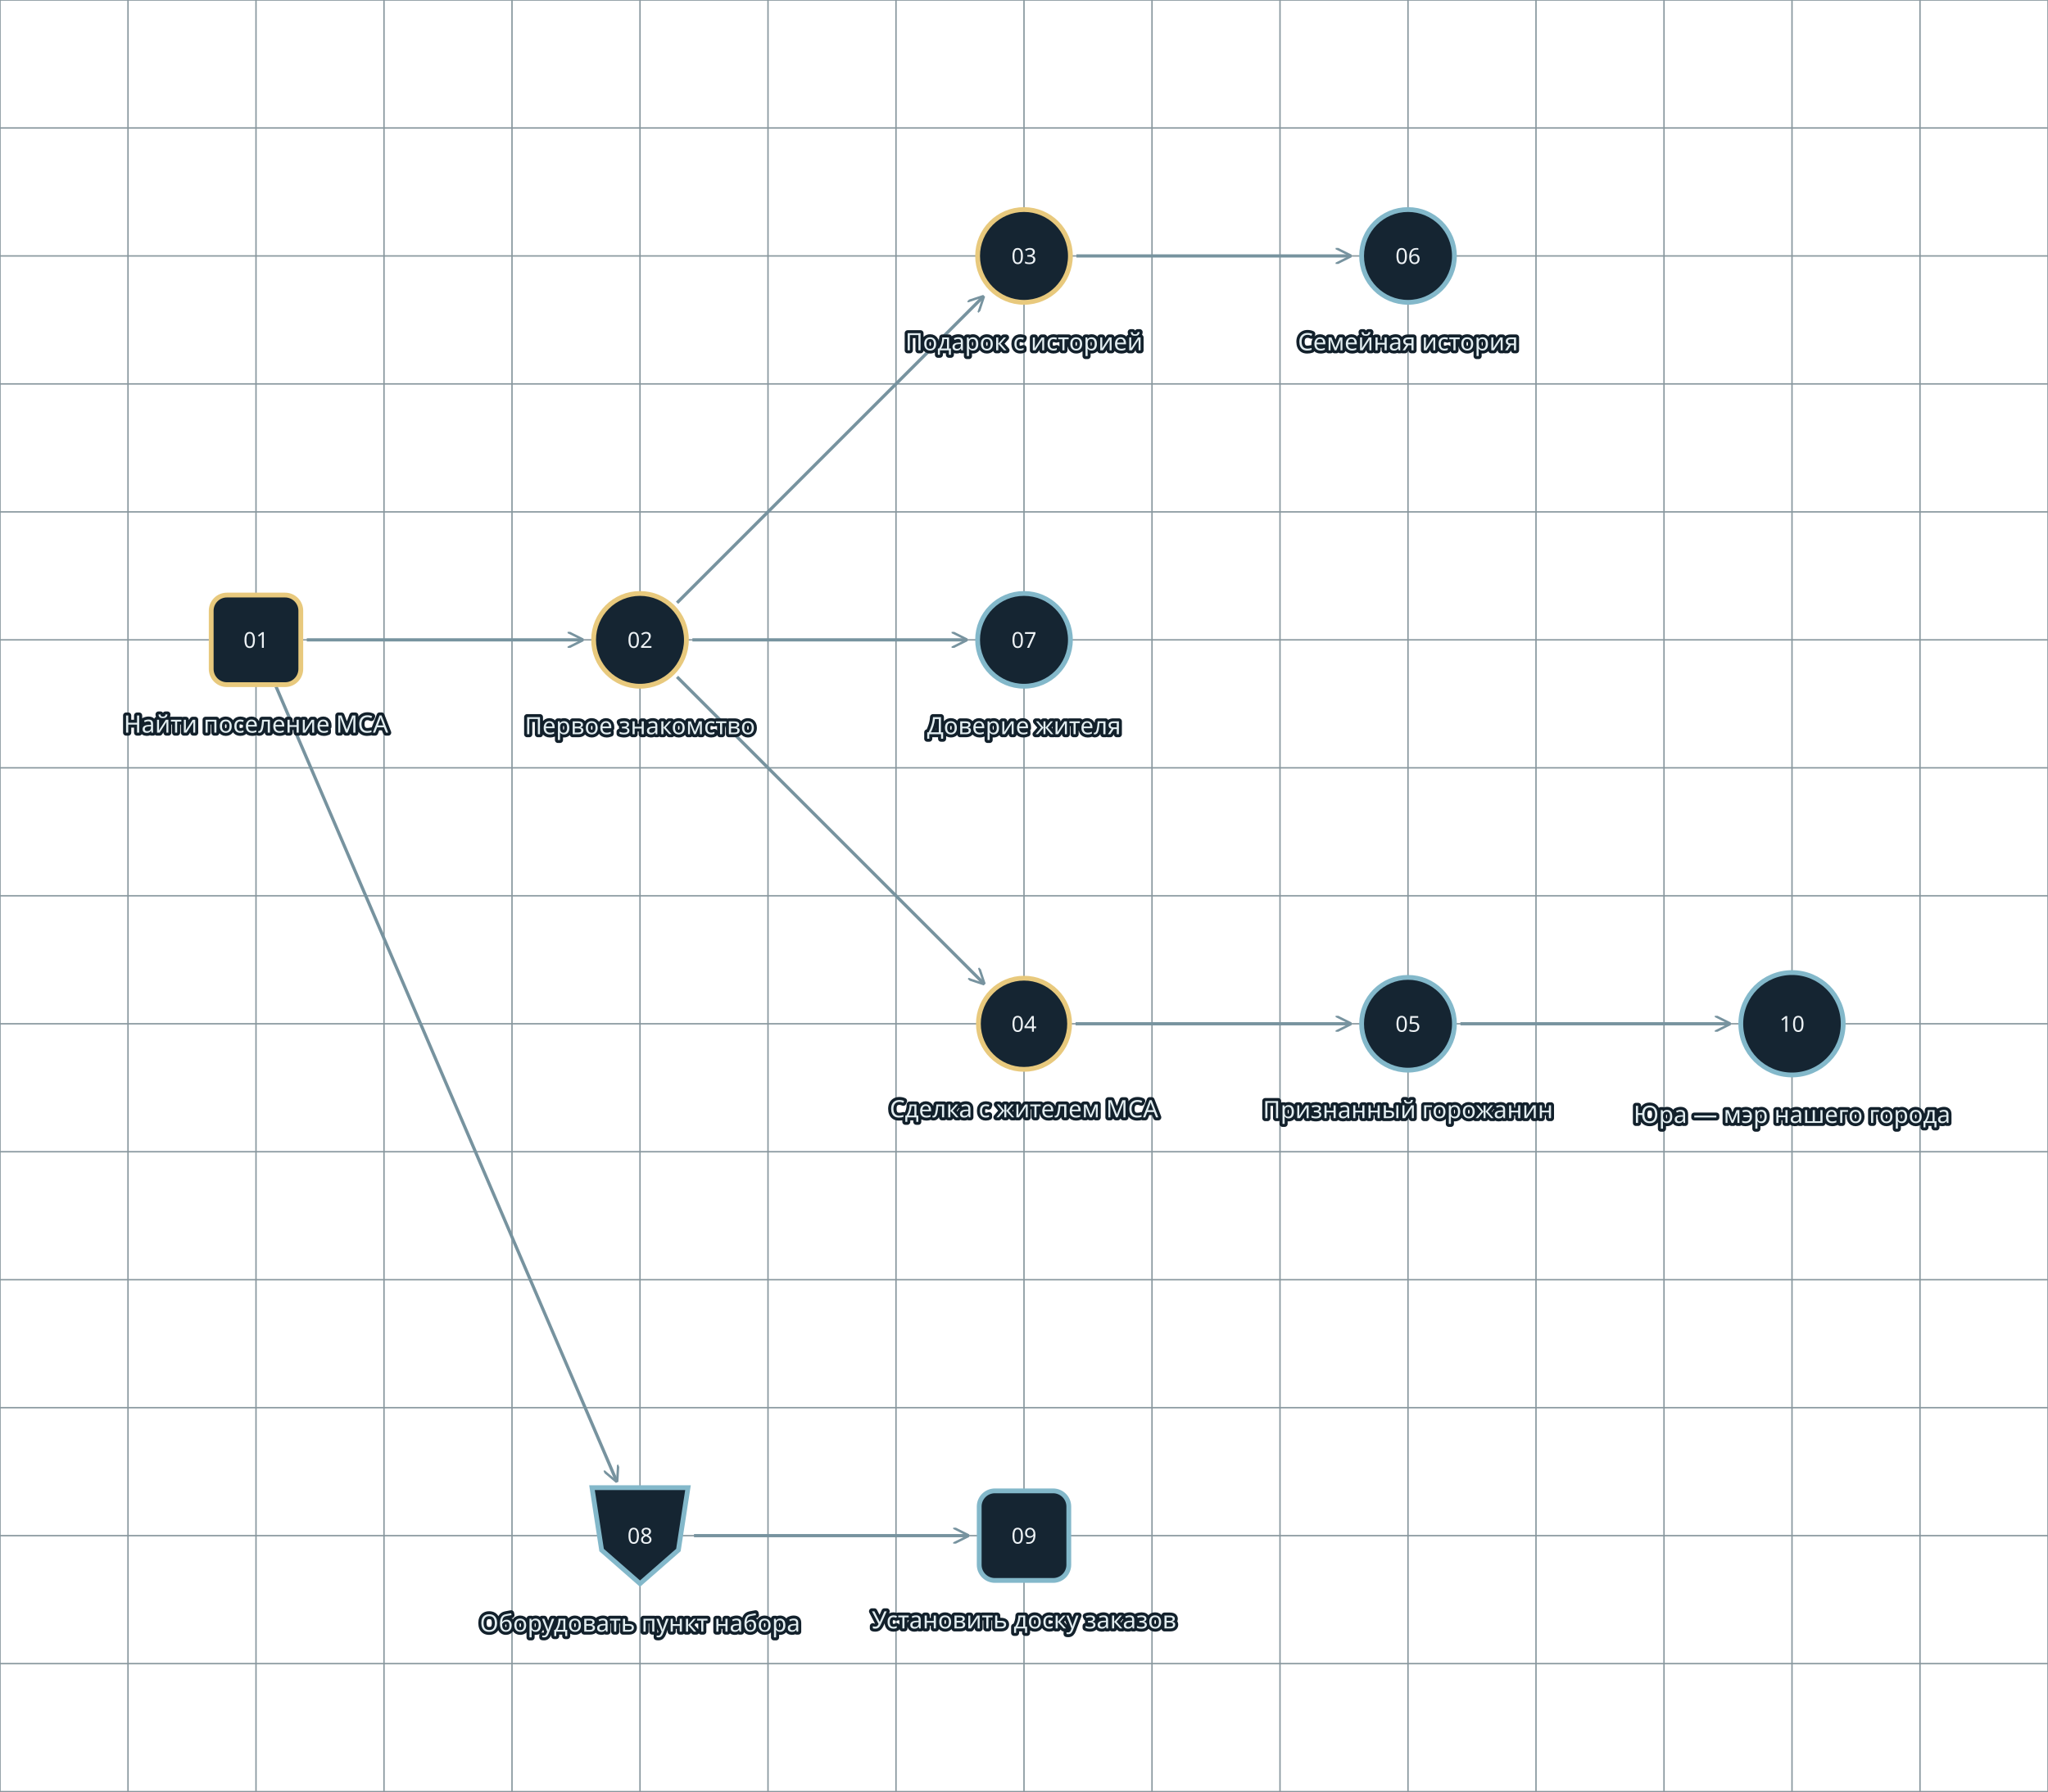
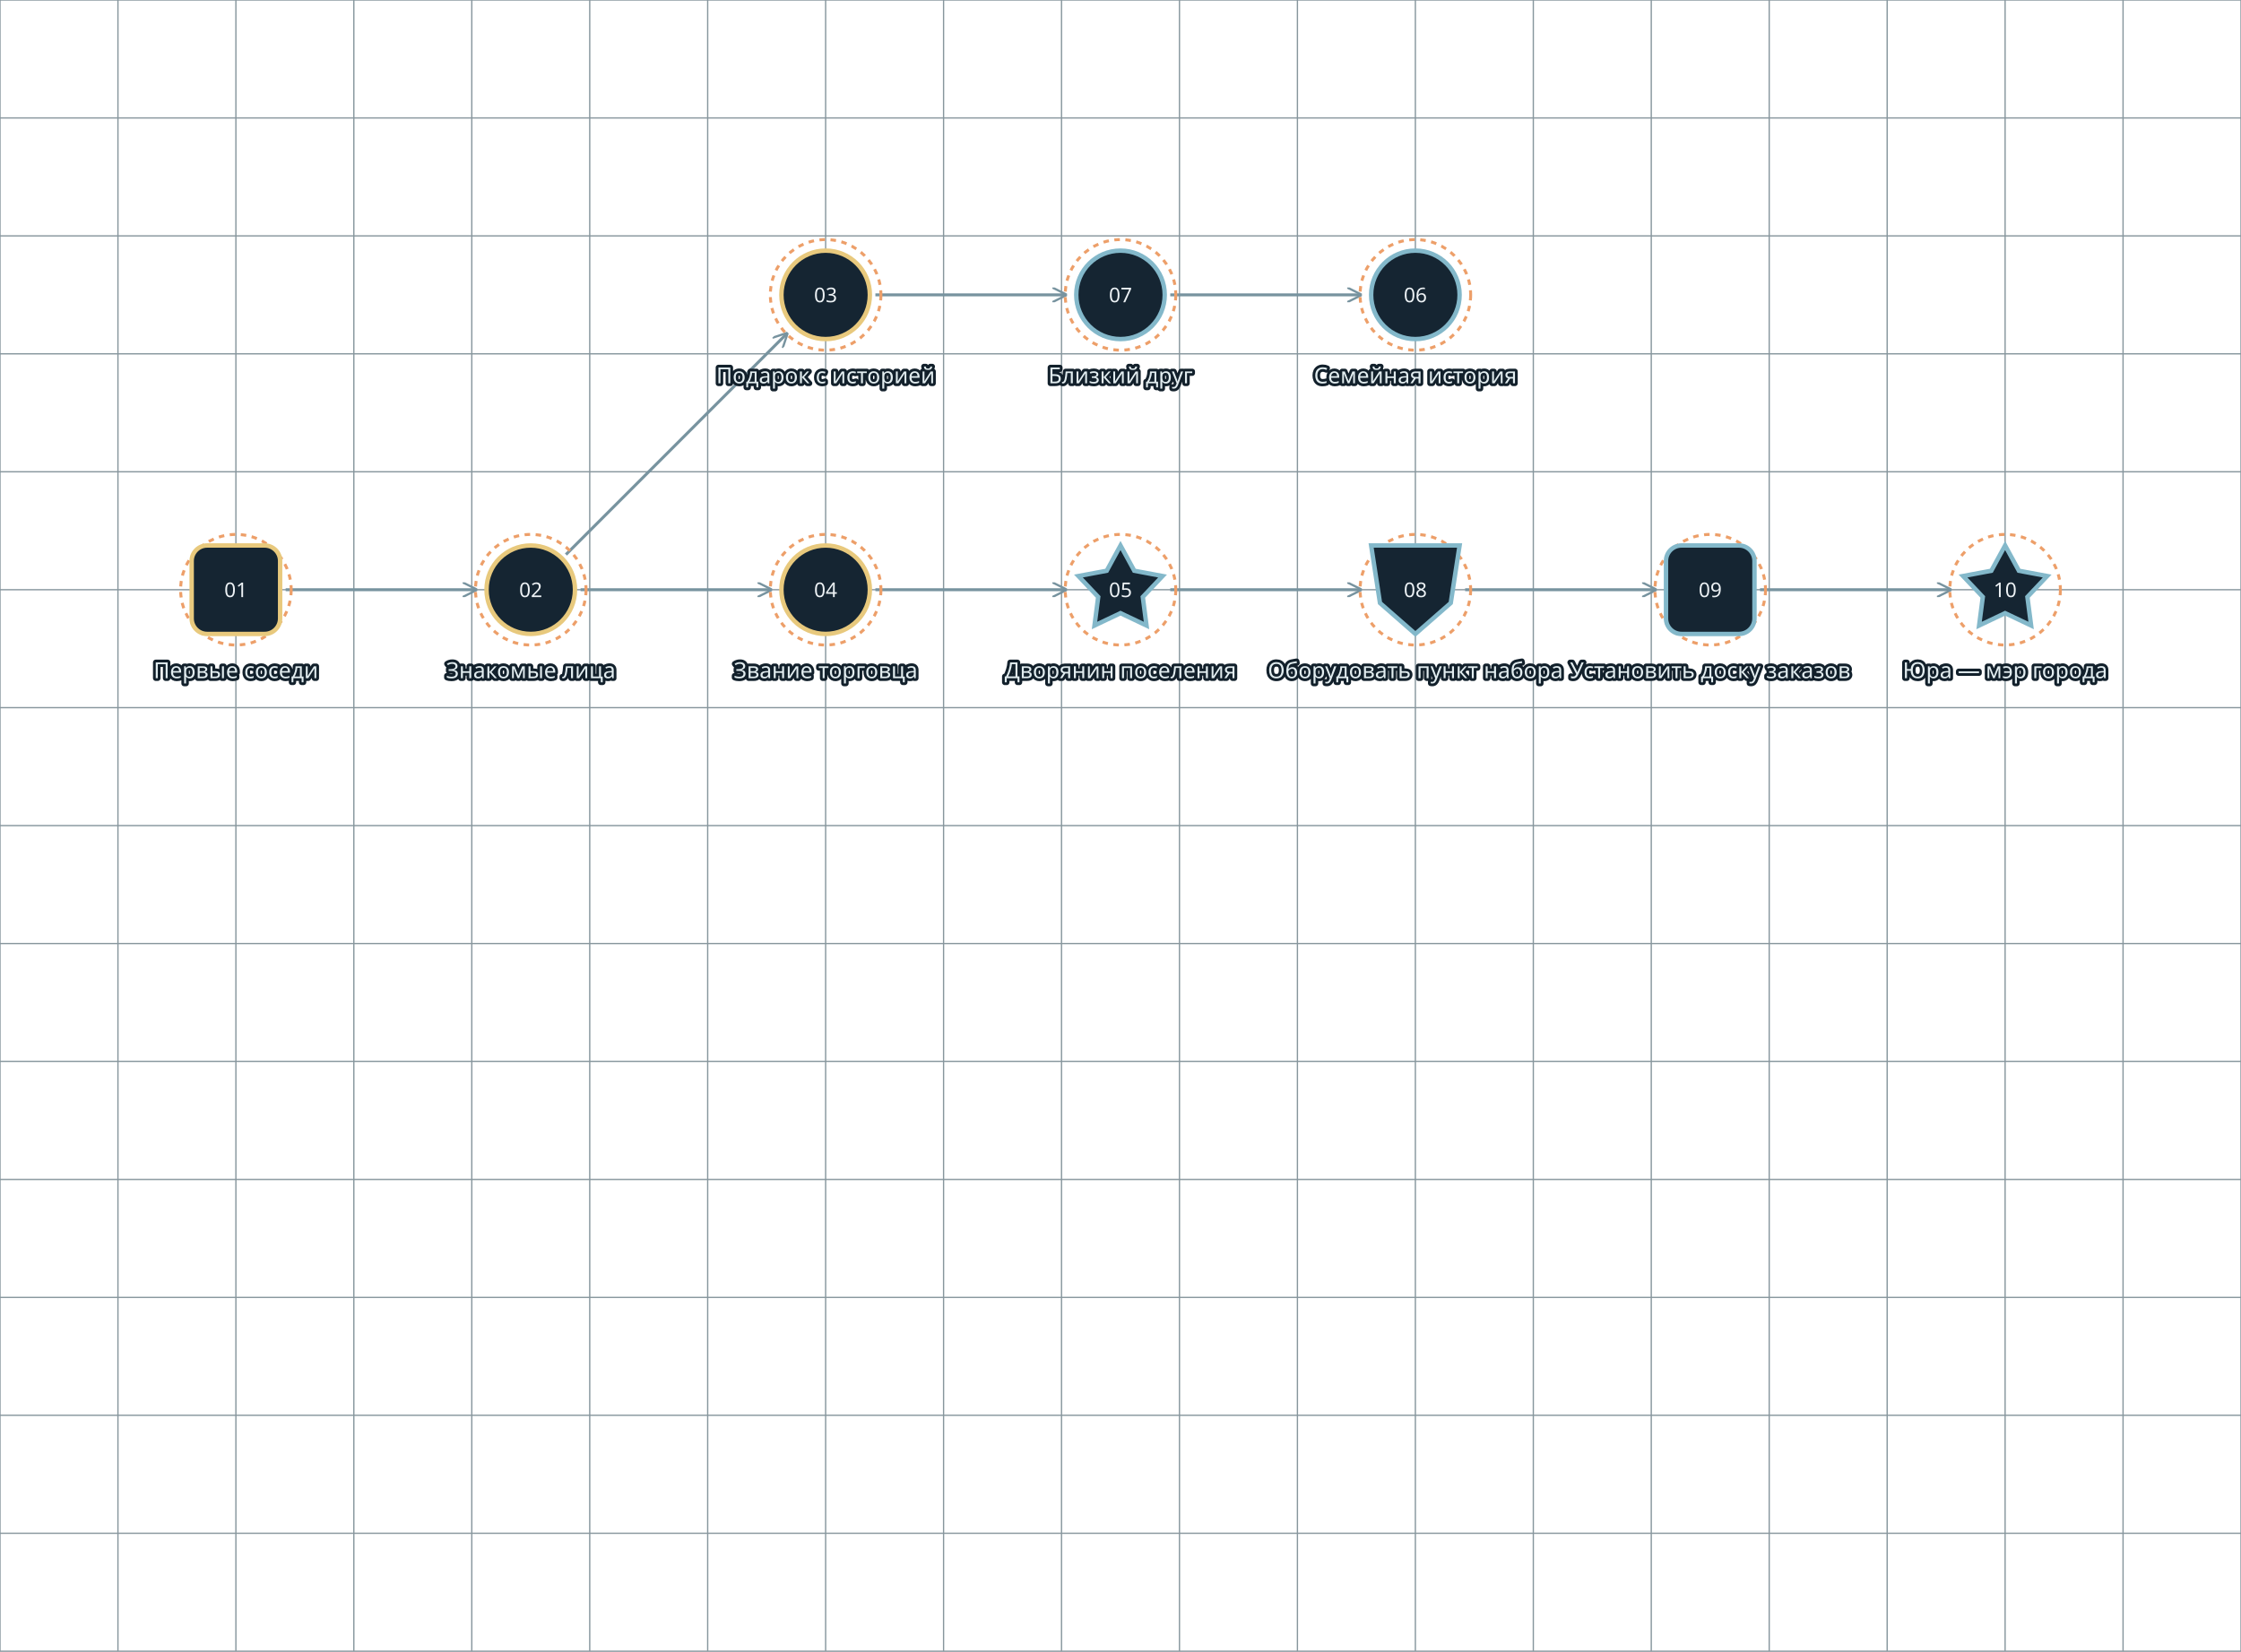
- <svg xmlns="http://www.w3.org/2000/svg" viewBox="-128.00 -320.00 1024.00 896.00" width="1024.00" height="896.00" role="img" aria-labelledby="nasledie_village-after-title" data-quest-count="10">
+ <svg xmlns="http://www.w3.org/2000/svg" viewBox="-128.00 -320.00 1216.00 896.00" width="1216.00" height="896.00" role="img" aria-labelledby="nasledie_village-after-title" data-quest-count="10">
  <defs>
    <marker id="nasledie_village-after-arrow" markerWidth="8" markerHeight="8" refX="7" refY="4" orient="auto" markerUnits="userSpaceOnUse">
      <path d="M0,0 L8,4 L0,8" fill="none" stroke="#77939f" stroke-width="1.2" />
    </marker>
  </defs>
  <g fill="none" stroke="#24404d" stroke-width="0.7" opacity="0.55" aria-hidden="true">
    <path d="M -128 -320.00 v 896.00" />
    <path d="M -64 -320.00 v 896.00" />
    <path d="M 0 -320.00 v 896.00" />
    <path d="M 64 -320.00 v 896.00" />
    <path d="M 128 -320.00 v 896.00" />
    <path d="M 192 -320.00 v 896.00" />
    <path d="M 256 -320.00 v 896.00" />
    <path d="M 320 -320.00 v 896.00" />
    <path d="M 384 -320.00 v 896.00" />
    <path d="M 448 -320.00 v 896.00" />
    <path d="M 512 -320.00 v 896.00" />
    <path d="M 576 -320.00 v 896.00" />
    <path d="M 640 -320.00 v 896.00" />
    <path d="M 704 -320.00 v 896.00" />
    <path d="M 768 -320.00 v 896.00" />
    <path d="M 832 -320.00 v 896.00" />
    <path d="M 896 -320.00 v 896.00" />
-     <path d="M -128.00 -320 h 1024.00" />
-     <path d="M -128.00 -256 h 1024.00" />
-     <path d="M -128.00 -192 h 1024.00" />
-     <path d="M -128.00 -128 h 1024.00" />
-     <path d="M -128.00 -64 h 1024.00" />
-     <path d="M -128.00 0 h 1024.00" />
-     <path d="M -128.00 64 h 1024.00" />
-     <path d="M -128.00 128 h 1024.00" />
-     <path d="M -128.00 192 h 1024.00" />
-     <path d="M -128.00 256 h 1024.00" />
-     <path d="M -128.00 320 h 1024.00" />
-     <path d="M -128.00 384 h 1024.00" />
-     <path d="M -128.00 448 h 1024.00" />
-     <path d="M -128.00 512 h 1024.00" />
-     <path d="M -128.00 576 h 1024.00" />
+     <path d="M 960 -320.00 v 896.00" />
+     <path d="M 1024 -320.00 v 896.00" />
+     <path d="M 1088 -320.00 v 896.00" />
+     <path d="M -128.00 -320 h 1216.00" />
+     <path d="M -128.00 -256 h 1216.00" />
+     <path d="M -128.00 -192 h 1216.00" />
+     <path d="M -128.00 -128 h 1216.00" />
+     <path d="M -128.00 -64 h 1216.00" />
+     <path d="M -128.00 0 h 1216.00" />
+     <path d="M -128.00 64 h 1216.00" />
+     <path d="M -128.00 128 h 1216.00" />
+     <path d="M -128.00 192 h 1216.00" />
+     <path d="M -128.00 256 h 1216.00" />
+     <path d="M -128.00 320 h 1216.00" />
+     <path d="M -128.00 384 h 1216.00" />
+     <path d="M -128.00 448 h 1216.00" />
+     <path d="M -128.00 512 h 1216.00" />
+     <path d="M -128.00 576 h 1216.00" />
  </g>
  <g class="dependencies" fill="none" stroke="#77939f" stroke-width="1.6">
-     <path data-from="C3524B3B7A1175C3" data-to="AFC6DEB96FAAF4A1" d="M 25.40 0.00 L 162.80 0.00" marker-end="url(#nasledie_village-after-arrow)" />
-     <path data-from="AFC6DEB96FAAF4A1" data-to="7154299D354A1B07" d="M 210.53 -18.53 L 363.35 -171.35" marker-end="url(#nasledie_village-after-arrow)" />
-     <path data-from="AFC6DEB96FAAF4A1" data-to="28708C663F59906A" d="M 210.53 18.53 L 363.64 171.64" marker-end="url(#nasledie_village-after-arrow)" />
-     <path data-from="28708C663F59906A" data-to="10E550A7AA6FE780" d="M 409.80 192.00 L 546.80 192.00" marker-end="url(#nasledie_village-after-arrow)" />
-     <path data-from="7154299D354A1B07" data-to="2C75530B1A6E014E" d="M 410.20 -192.00 L 546.80 -192.00" marker-end="url(#nasledie_village-after-arrow)" />
-     <path data-from="AFC6DEB96FAAF4A1" data-to="E7B10EC3B6680953" d="M 218.20 0.00 L 354.80 0.00" marker-end="url(#nasledie_village-after-arrow)" />
-     <path data-from="C3524B3B7A1175C3" data-to="C1275FDF3B2F99C1" d="M 10.01 23.35 L 180.18 420.43" marker-end="url(#nasledie_village-after-arrow)" />
-     <path data-from="C1275FDF3B2F99C1" data-to="4F244541933746FE" d="M 219.00 448.00 L 355.60 448.00" marker-end="url(#nasledie_village-after-arrow)" />
-     <path data-from="10E550A7AA6FE780" data-to="EF7C435DEE5C7F2A" d="M 602.20 192.00 L 736.40 192.00" marker-end="url(#nasledie_village-after-arrow)" />
+     <path data-from="C3524B3B7A1175C3" data-to="AFC6DEB96FAAF4A1" d="M 27.00 0.00 L 130.00 0.00" marker-end="url(#nasledie_village-after-arrow)" />
+     <path data-from="AFC6DEB96FAAF4A1" data-to="7154299D354A1B07" d="M 179.09 -19.09 L 298.79 -138.79" marker-end="url(#nasledie_village-after-arrow)" />
+     <path data-from="AFC6DEB96FAAF4A1" data-to="28708C663F59906A" d="M 187.00 0.00 L 290.00 0.00" marker-end="url(#nasledie_village-after-arrow)" />
+     <path data-from="28708C663F59906A" data-to="10E550A7AA6FE780" d="M 347.00 0.00 L 450.00 0.00" marker-end="url(#nasledie_village-after-arrow)" />
+     <path data-from="E7B10EC3B6680953" data-to="2C75530B1A6E014E" d="M 507.00 -160.00 L 610.00 -160.00" marker-end="url(#nasledie_village-after-arrow)" />
+     <path data-from="7154299D354A1B07" data-to="E7B10EC3B6680953" d="M 347.00 -160.00 L 450.00 -160.00" marker-end="url(#nasledie_village-after-arrow)" />
+     <path data-from="10E550A7AA6FE780" data-to="C1275FDF3B2F99C1" d="M 507.00 0.00 L 610.00 0.00" marker-end="url(#nasledie_village-after-arrow)" />
+     <path data-from="C1275FDF3B2F99C1" data-to="4F244541933746FE" d="M 667.00 0.00 L 770.00 0.00" marker-end="url(#nasledie_village-after-arrow)" />
+     <path data-from="4F244541933746FE" data-to="EF7C435DEE5C7F2A" d="M 827.00 0.00 L 930.00 0.00" marker-end="url(#nasledie_village-after-arrow)" />
  </g>
  <g class="quests" font-family="system-ui, sans-serif" text-anchor="middle">
-     <g data-quest-id="C3524B3B7A1175C3" tabindex="0" role="button" aria-label="Найти поселение MCA" transform="translate(0.00,0.00)" style="cursor:pointer">
-       <circle class="selection-ring" r="32.40" fill="none" stroke="#f4f7fc" stroke-width="3" visibility="hidden" />
-       <rect x="-22.40" y="-22.40" width="44.80" height="44.80" rx="7.84" fill="#152532" stroke="#e8c97d" stroke-width="2.4" />
+     <g data-quest-id="C3524B3B7A1175C3" tabindex="0" role="button" aria-label="Первые соседи" transform="translate(0.00,0.00)" style="cursor:pointer">
+       <circle class="change-ring" r="30.00" fill="none" stroke="#ed9f69" stroke-width="1.6" stroke-dasharray="3 3" />
+       <circle class="selection-ring" r="34.00" fill="none" stroke="#f4f7fc" stroke-width="3" visibility="hidden" />
+       <rect x="-24.00" y="-24.00" width="48.00" height="48.00" rx="8.40" fill="#152532" stroke="#e8c97d" stroke-width="2.4" />
      <text y="4" font-size="11" fill="#edf2f5" pointer-events="none">01</text>
-       <text class="quest-label" y="46.40" font-size="12" fill="#e2edf0" paint-order="stroke" stroke="#12202b" stroke-width="3" stroke-linejoin="round" pointer-events="none">Найти поселение MCA</text>
+       <text class="quest-label" y="48.00" font-size="12" fill="#e2edf0" paint-order="stroke" stroke="#12202b" stroke-width="3" stroke-linejoin="round" pointer-events="none">Первые соседи</text>
    </g>
-     <g data-quest-id="AFC6DEB96FAAF4A1" tabindex="0" role="button" aria-label="Первое знакомство" transform="translate(192.00,0.00)" style="cursor:pointer">
-       <circle class="selection-ring" r="33.20" fill="none" stroke="#f4f7fc" stroke-width="3" visibility="hidden" />
-       <circle r="23.20" fill="#152532" stroke="#e8c97d" stroke-width="2.4" />
+     <g data-quest-id="AFC6DEB96FAAF4A1" tabindex="0" role="button" aria-label="Знакомые лица" transform="translate(160.00,0.00)" style="cursor:pointer">
+       <circle class="change-ring" r="30.00" fill="none" stroke="#ed9f69" stroke-width="1.6" stroke-dasharray="3 3" />
+       <circle class="selection-ring" r="34.00" fill="none" stroke="#f4f7fc" stroke-width="3" visibility="hidden" />
+       <circle r="24.00" fill="#152532" stroke="#e8c97d" stroke-width="2.4" />
      <text y="4" font-size="11" fill="#edf2f5" pointer-events="none">02</text>
-       <text class="quest-label" y="47.20" font-size="12" fill="#e2edf0" paint-order="stroke" stroke="#12202b" stroke-width="3" stroke-linejoin="round" pointer-events="none">Первое знакомство</text>
+       <text class="quest-label" y="48.00" font-size="12" fill="#e2edf0" paint-order="stroke" stroke="#12202b" stroke-width="3" stroke-linejoin="round" pointer-events="none">Знакомые лица</text>
    </g>
-     <g data-quest-id="7154299D354A1B07" tabindex="0" role="button" aria-label="Подарок с историей" transform="translate(384.00,-192.00)" style="cursor:pointer">
-       <circle class="selection-ring" r="33.20" fill="none" stroke="#f4f7fc" stroke-width="3" visibility="hidden" />
-       <circle r="23.20" fill="#152532" stroke="#e8c97d" stroke-width="2.4" />
+     <g data-quest-id="7154299D354A1B07" tabindex="0" role="button" aria-label="Подарок с историей" transform="translate(320.00,-160.00)" style="cursor:pointer">
+       <circle class="change-ring" r="30.00" fill="none" stroke="#ed9f69" stroke-width="1.6" stroke-dasharray="3 3" />
+       <circle class="selection-ring" r="34.00" fill="none" stroke="#f4f7fc" stroke-width="3" visibility="hidden" />
+       <circle r="24.00" fill="#152532" stroke="#e8c97d" stroke-width="2.4" />
      <text y="4" font-size="11" fill="#edf2f5" pointer-events="none">03</text>
-       <text class="quest-label" y="47.20" font-size="12" fill="#e2edf0" paint-order="stroke" stroke="#12202b" stroke-width="3" stroke-linejoin="round" pointer-events="none">Подарок с историей</text>
+       <text class="quest-label" y="48.00" font-size="12" fill="#e2edf0" paint-order="stroke" stroke="#12202b" stroke-width="3" stroke-linejoin="round" pointer-events="none">Подарок с историей</text>
    </g>
-     <g data-quest-id="28708C663F59906A" tabindex="0" role="button" aria-label="Сделка с жителем MCA" transform="translate(384.00,192.00)" style="cursor:pointer">
-       <circle class="selection-ring" r="32.80" fill="none" stroke="#f4f7fc" stroke-width="3" visibility="hidden" />
-       <circle r="22.80" fill="#152532" stroke="#e8c97d" stroke-width="2.4" />
+     <g data-quest-id="28708C663F59906A" tabindex="0" role="button" aria-label="Звание торговца" transform="translate(320.00,0.00)" style="cursor:pointer">
+       <circle class="change-ring" r="30.00" fill="none" stroke="#ed9f69" stroke-width="1.6" stroke-dasharray="3 3" />
+       <circle class="selection-ring" r="34.00" fill="none" stroke="#f4f7fc" stroke-width="3" visibility="hidden" />
+       <circle r="24.00" fill="#152532" stroke="#e8c97d" stroke-width="2.4" />
      <text y="4" font-size="11" fill="#edf2f5" pointer-events="none">04</text>
-       <text class="quest-label" y="46.80" font-size="12" fill="#e2edf0" paint-order="stroke" stroke="#12202b" stroke-width="3" stroke-linejoin="round" pointer-events="none">Сделка с жителем MCA</text>
+       <text class="quest-label" y="48.00" font-size="12" fill="#e2edf0" paint-order="stroke" stroke="#12202b" stroke-width="3" stroke-linejoin="round" pointer-events="none">Звание торговца</text>
    </g>
-     <g data-quest-id="10E550A7AA6FE780" tabindex="0" role="button" aria-label="Признанный горожанин" transform="translate(576.00,192.00)" style="cursor:pointer">
-       <circle class="selection-ring" r="33.20" fill="none" stroke="#f4f7fc" stroke-width="3" visibility="hidden" />
-       <circle r="23.20" fill="#152532" stroke="#83b8ca" stroke-width="2.4" />
+     <g data-quest-id="10E550A7AA6FE780" tabindex="0" role="button" aria-label="Дворянин поселения" transform="translate(480.00,0.00)" style="cursor:pointer">
+       <circle class="change-ring" r="30.00" fill="none" stroke="#ed9f69" stroke-width="1.6" stroke-dasharray="3 3" />
+       <circle class="selection-ring" r="34.00" fill="none" stroke="#f4f7fc" stroke-width="3" visibility="hidden" />
+       <polygon points="0.00,-24.00 7.48,-10.29 22.83,-7.42 12.10,3.93 14.11,19.42 0.00,12.72 -14.11,19.42 -12.10,3.93 -22.83,-7.42 -7.48,-10.29" fill="#152532" stroke="#83b8ca" stroke-width="2.4" />
      <text y="4" font-size="11" fill="#edf2f5" pointer-events="none">05</text>
-       <text class="quest-label" y="47.20" font-size="12" fill="#e2edf0" paint-order="stroke" stroke="#12202b" stroke-width="3" stroke-linejoin="round" pointer-events="none">Признанный горожанин</text>
+       <text class="quest-label" y="48.00" font-size="12" fill="#e2edf0" paint-order="stroke" stroke="#12202b" stroke-width="3" stroke-linejoin="round" pointer-events="none">Дворянин поселения</text>
    </g>
-     <g data-quest-id="2C75530B1A6E014E" tabindex="0" role="button" aria-label="Семейная история" transform="translate(576.00,-192.00)" style="cursor:pointer">
-       <circle class="selection-ring" r="33.20" fill="none" stroke="#f4f7fc" stroke-width="3" visibility="hidden" />
-       <circle r="23.20" fill="#152532" stroke="#83b8ca" stroke-width="2.4" />
+     <g data-quest-id="2C75530B1A6E014E" tabindex="0" role="button" aria-label="Семейная история" transform="translate(640.00,-160.00)" style="cursor:pointer">
+       <circle class="change-ring" r="30.00" fill="none" stroke="#ed9f69" stroke-width="1.6" stroke-dasharray="3 3" />
+       <circle class="selection-ring" r="34.00" fill="none" stroke="#f4f7fc" stroke-width="3" visibility="hidden" />
+       <circle r="24.00" fill="#152532" stroke="#83b8ca" stroke-width="2.4" />
      <text y="4" font-size="11" fill="#edf2f5" pointer-events="none">06</text>
-       <text class="quest-label" y="47.20" font-size="12" fill="#e2edf0" paint-order="stroke" stroke="#12202b" stroke-width="3" stroke-linejoin="round" pointer-events="none">Семейная история</text>
+       <text class="quest-label" y="48.00" font-size="12" fill="#e2edf0" paint-order="stroke" stroke="#12202b" stroke-width="3" stroke-linejoin="round" pointer-events="none">Семейная история</text>
    </g>
-     <g data-quest-id="E7B10EC3B6680953" tabindex="0" role="button" aria-label="Доверие жителя" transform="translate(384.00,0.00)" style="cursor:pointer">
-       <circle class="selection-ring" r="33.20" fill="none" stroke="#f4f7fc" stroke-width="3" visibility="hidden" />
-       <circle r="23.20" fill="#152532" stroke="#83b8ca" stroke-width="2.4" />
+     <g data-quest-id="E7B10EC3B6680953" tabindex="0" role="button" aria-label="Близкий друг" transform="translate(480.00,-160.00)" style="cursor:pointer">
+       <circle class="change-ring" r="30.00" fill="none" stroke="#ed9f69" stroke-width="1.6" stroke-dasharray="3 3" />
+       <circle class="selection-ring" r="34.00" fill="none" stroke="#f4f7fc" stroke-width="3" visibility="hidden" />
+       <circle r="24.00" fill="#152532" stroke="#83b8ca" stroke-width="2.4" />
      <text y="4" font-size="11" fill="#edf2f5" pointer-events="none">07</text>
-       <text class="quest-label" y="47.20" font-size="12" fill="#e2edf0" paint-order="stroke" stroke="#12202b" stroke-width="3" stroke-linejoin="round" pointer-events="none">Доверие жителя</text>
+       <text class="quest-label" y="48.00" font-size="12" fill="#e2edf0" paint-order="stroke" stroke="#12202b" stroke-width="3" stroke-linejoin="round" pointer-events="none">Близкий друг</text>
    </g>
-     <g data-quest-id="C1275FDF3B2F99C1" tabindex="0" role="button" aria-label="Оборудовать пункт набора" transform="translate(192.00,448.00)" style="cursor:pointer">
+     <g data-quest-id="C1275FDF3B2F99C1" tabindex="0" role="button" aria-label="Оборудовать пункт набора" transform="translate(640.00,0.00)" style="cursor:pointer">
+       <circle class="change-ring" r="30.00" fill="none" stroke="#ed9f69" stroke-width="1.6" stroke-dasharray="3 3" />
      <circle class="selection-ring" r="34.00" fill="none" stroke="#f4f7fc" stroke-width="3" visibility="hidden" />
      <polygon points="-24.00,-24.00 24.00,-24.00 19.20,7.20 0.00,24.00 -19.20,7.20" fill="#152532" stroke="#83b8ca" stroke-width="2.4" />
      <text y="4" font-size="11" fill="#edf2f5" pointer-events="none">08</text>
      <text class="quest-label" y="48.00" font-size="12" fill="#e2edf0" paint-order="stroke" stroke="#12202b" stroke-width="3" stroke-linejoin="round" pointer-events="none">Оборудовать пункт набора</text>
    </g>
-     <g data-quest-id="4F244541933746FE" tabindex="0" role="button" aria-label="Установить доску заказов" transform="translate(384.00,448.00)" style="cursor:pointer">
-       <circle class="selection-ring" r="32.40" fill="none" stroke="#f4f7fc" stroke-width="3" visibility="hidden" />
-       <rect x="-22.40" y="-22.40" width="44.80" height="44.80" rx="7.84" fill="#152532" stroke="#83b8ca" stroke-width="2.4" />
+     <g data-quest-id="4F244541933746FE" tabindex="0" role="button" aria-label="Установить доску заказов" transform="translate(800.00,0.00)" style="cursor:pointer">
+       <circle class="change-ring" r="30.00" fill="none" stroke="#ed9f69" stroke-width="1.6" stroke-dasharray="3 3" />
+       <circle class="selection-ring" r="34.00" fill="none" stroke="#f4f7fc" stroke-width="3" visibility="hidden" />
+       <rect x="-24.00" y="-24.00" width="48.00" height="48.00" rx="8.40" fill="#152532" stroke="#83b8ca" stroke-width="2.4" />
      <text y="4" font-size="11" fill="#edf2f5" pointer-events="none">09</text>
-       <text class="quest-label" y="46.40" font-size="12" fill="#e2edf0" paint-order="stroke" stroke="#12202b" stroke-width="3" stroke-linejoin="round" pointer-events="none">Установить доску заказов</text>
+       <text class="quest-label" y="48.00" font-size="12" fill="#e2edf0" paint-order="stroke" stroke="#12202b" stroke-width="3" stroke-linejoin="round" pointer-events="none">Установить доску заказов</text>
    </g>
-     <g data-quest-id="EF7C435DEE5C7F2A" tabindex="0" role="button" aria-label="Юра — мэр нашего города" transform="translate(768.00,192.00)" style="cursor:pointer">
-       <circle class="selection-ring" r="35.60" fill="none" stroke="#f4f7fc" stroke-width="3" visibility="hidden" />
-       <circle r="25.60" fill="#152532" stroke="#83b8ca" stroke-width="2.4" />
+     <g data-quest-id="EF7C435DEE5C7F2A" tabindex="0" role="button" aria-label="Юра — мэр города" transform="translate(960.00,0.00)" style="cursor:pointer">
+       <circle class="change-ring" r="30.00" fill="none" stroke="#ed9f69" stroke-width="1.6" stroke-dasharray="3 3" />
+       <circle class="selection-ring" r="34.00" fill="none" stroke="#f4f7fc" stroke-width="3" visibility="hidden" />
+       <polygon points="0.00,-24.00 7.48,-10.29 22.83,-7.42 12.10,3.93 14.11,19.42 0.00,12.72 -14.11,19.42 -12.10,3.93 -22.83,-7.42 -7.48,-10.29" fill="#152532" stroke="#83b8ca" stroke-width="2.4" />
      <text y="4" font-size="11" fill="#edf2f5" pointer-events="none">10</text>
-       <text class="quest-label" y="49.60" font-size="12" fill="#e2edf0" paint-order="stroke" stroke="#12202b" stroke-width="3" stroke-linejoin="round" pointer-events="none">Юра — мэр нашего города</text>
+       <text class="quest-label" y="48.00" font-size="12" fill="#e2edf0" paint-order="stroke" stroke="#12202b" stroke-width="3" stroke-linejoin="round" pointer-events="none">Юра — мэр города</text>
    </g>
  </g>
</svg>
